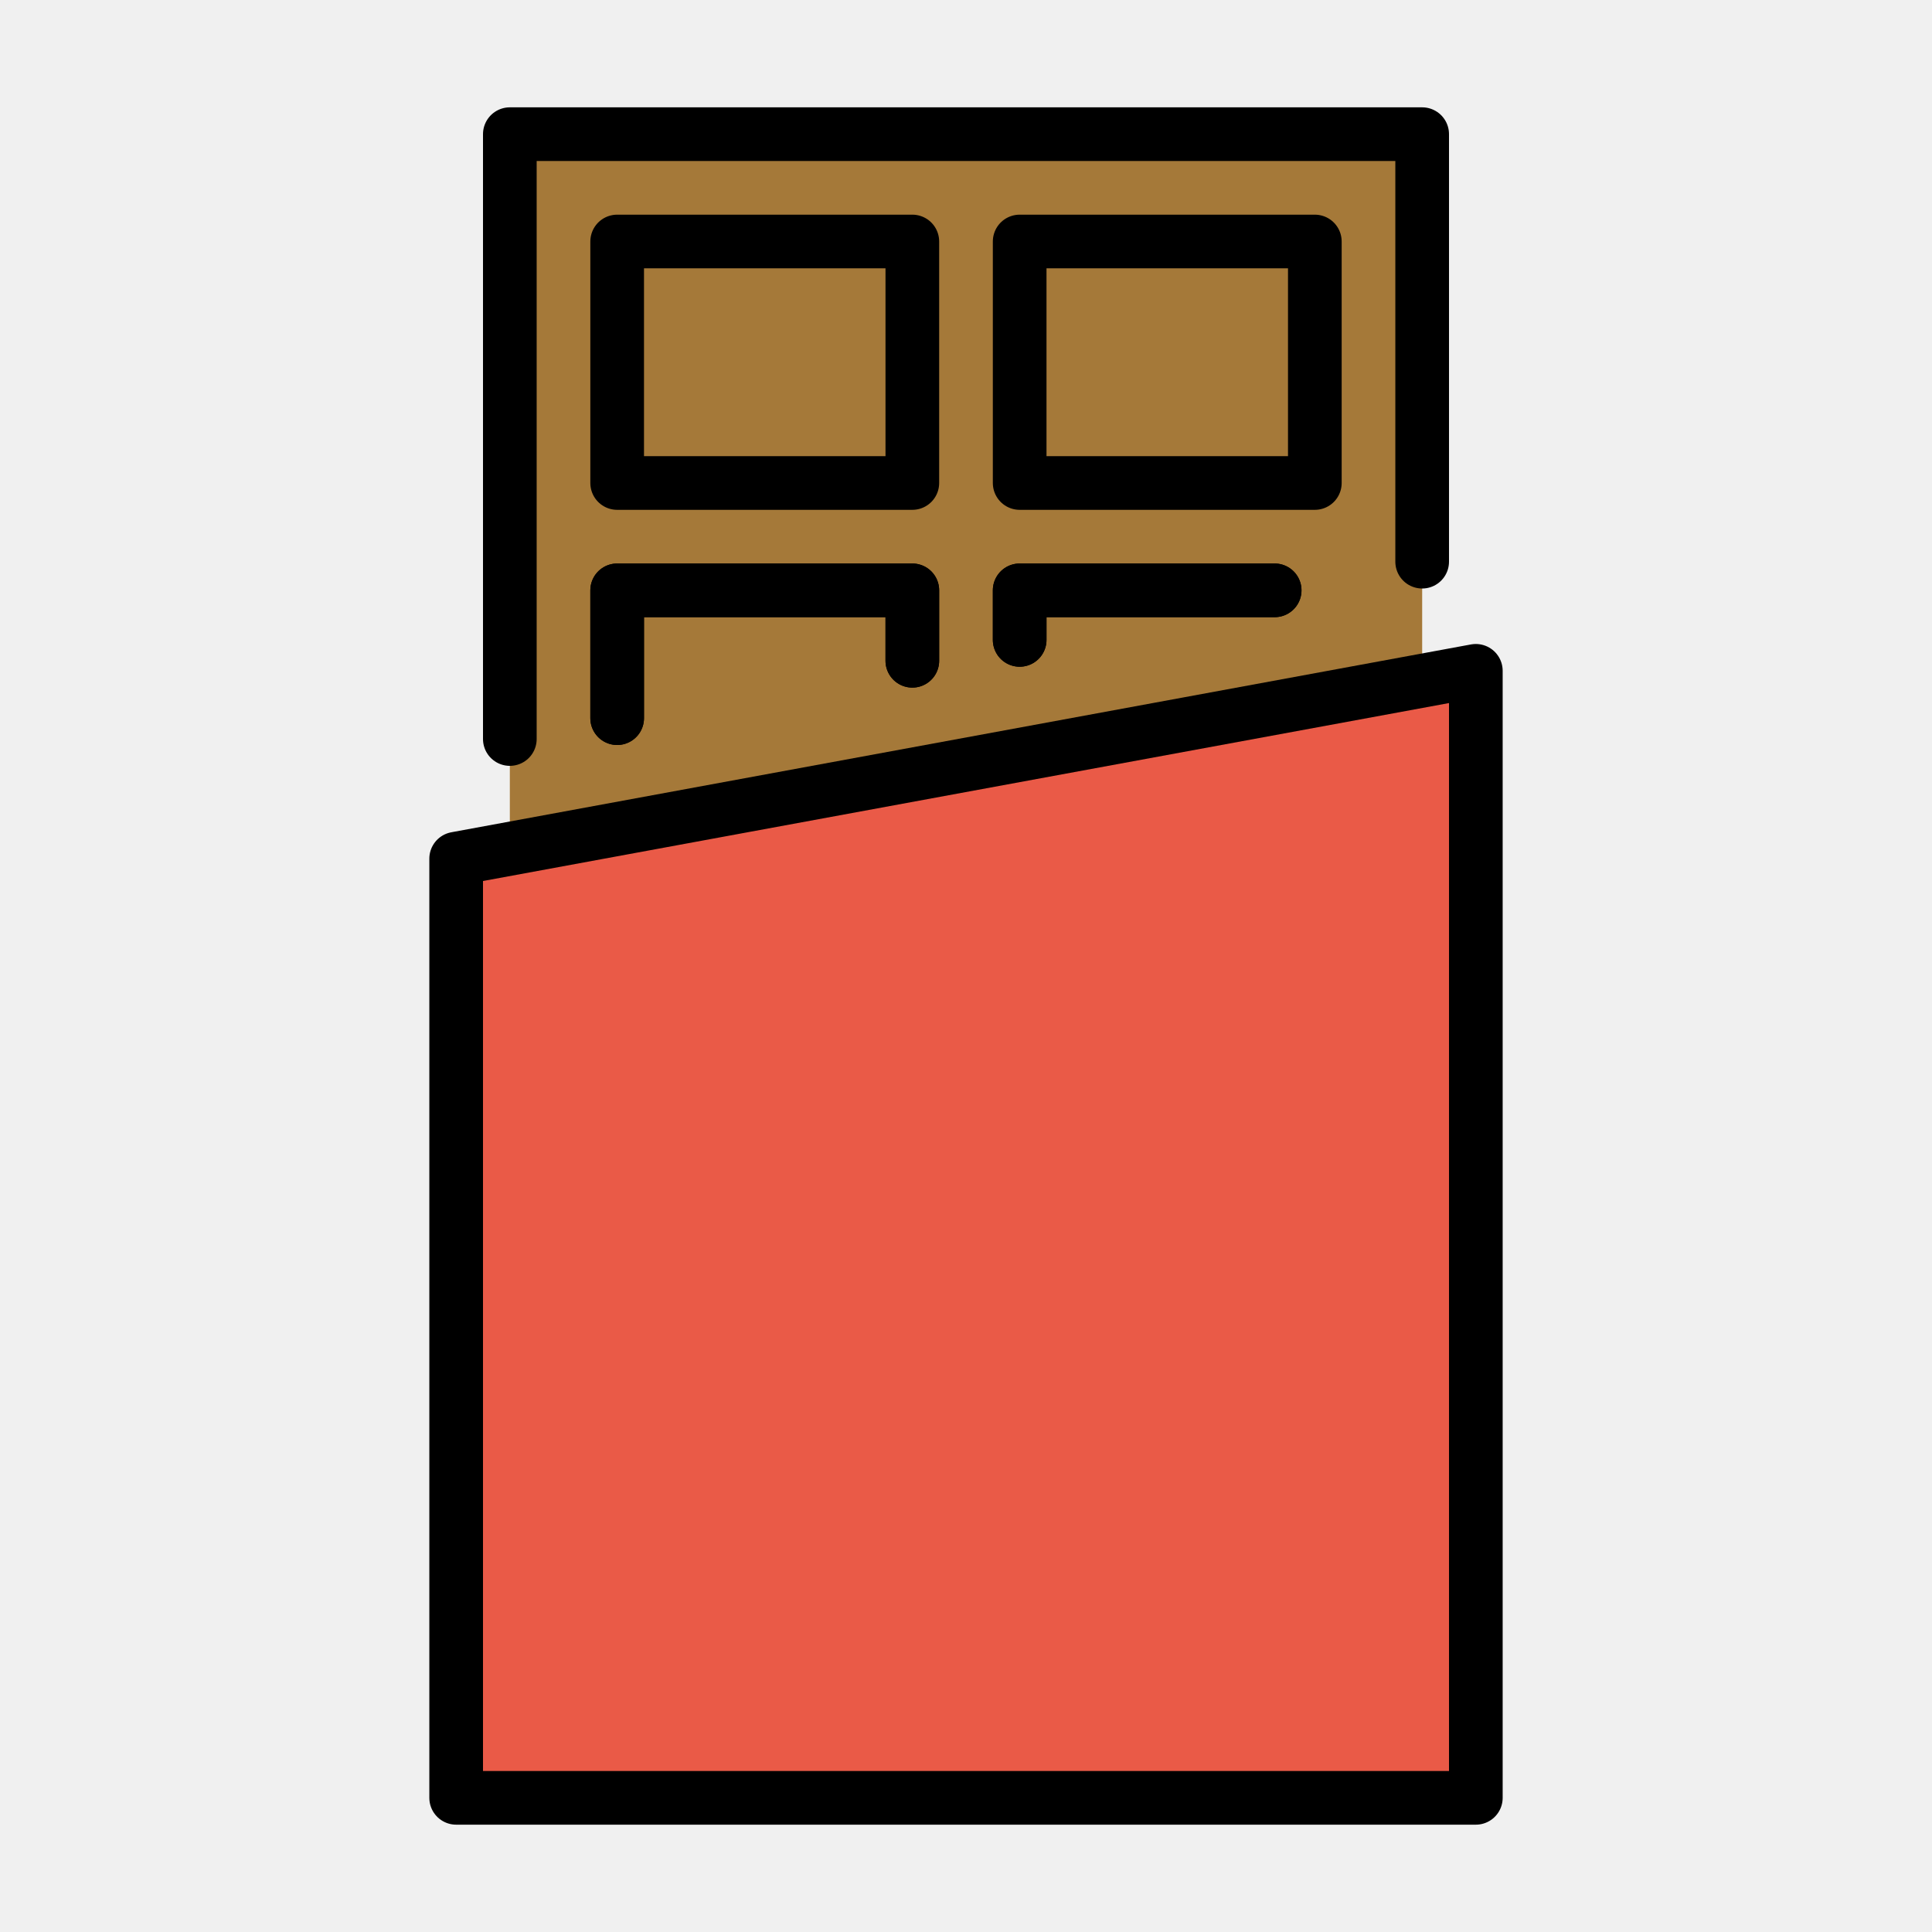
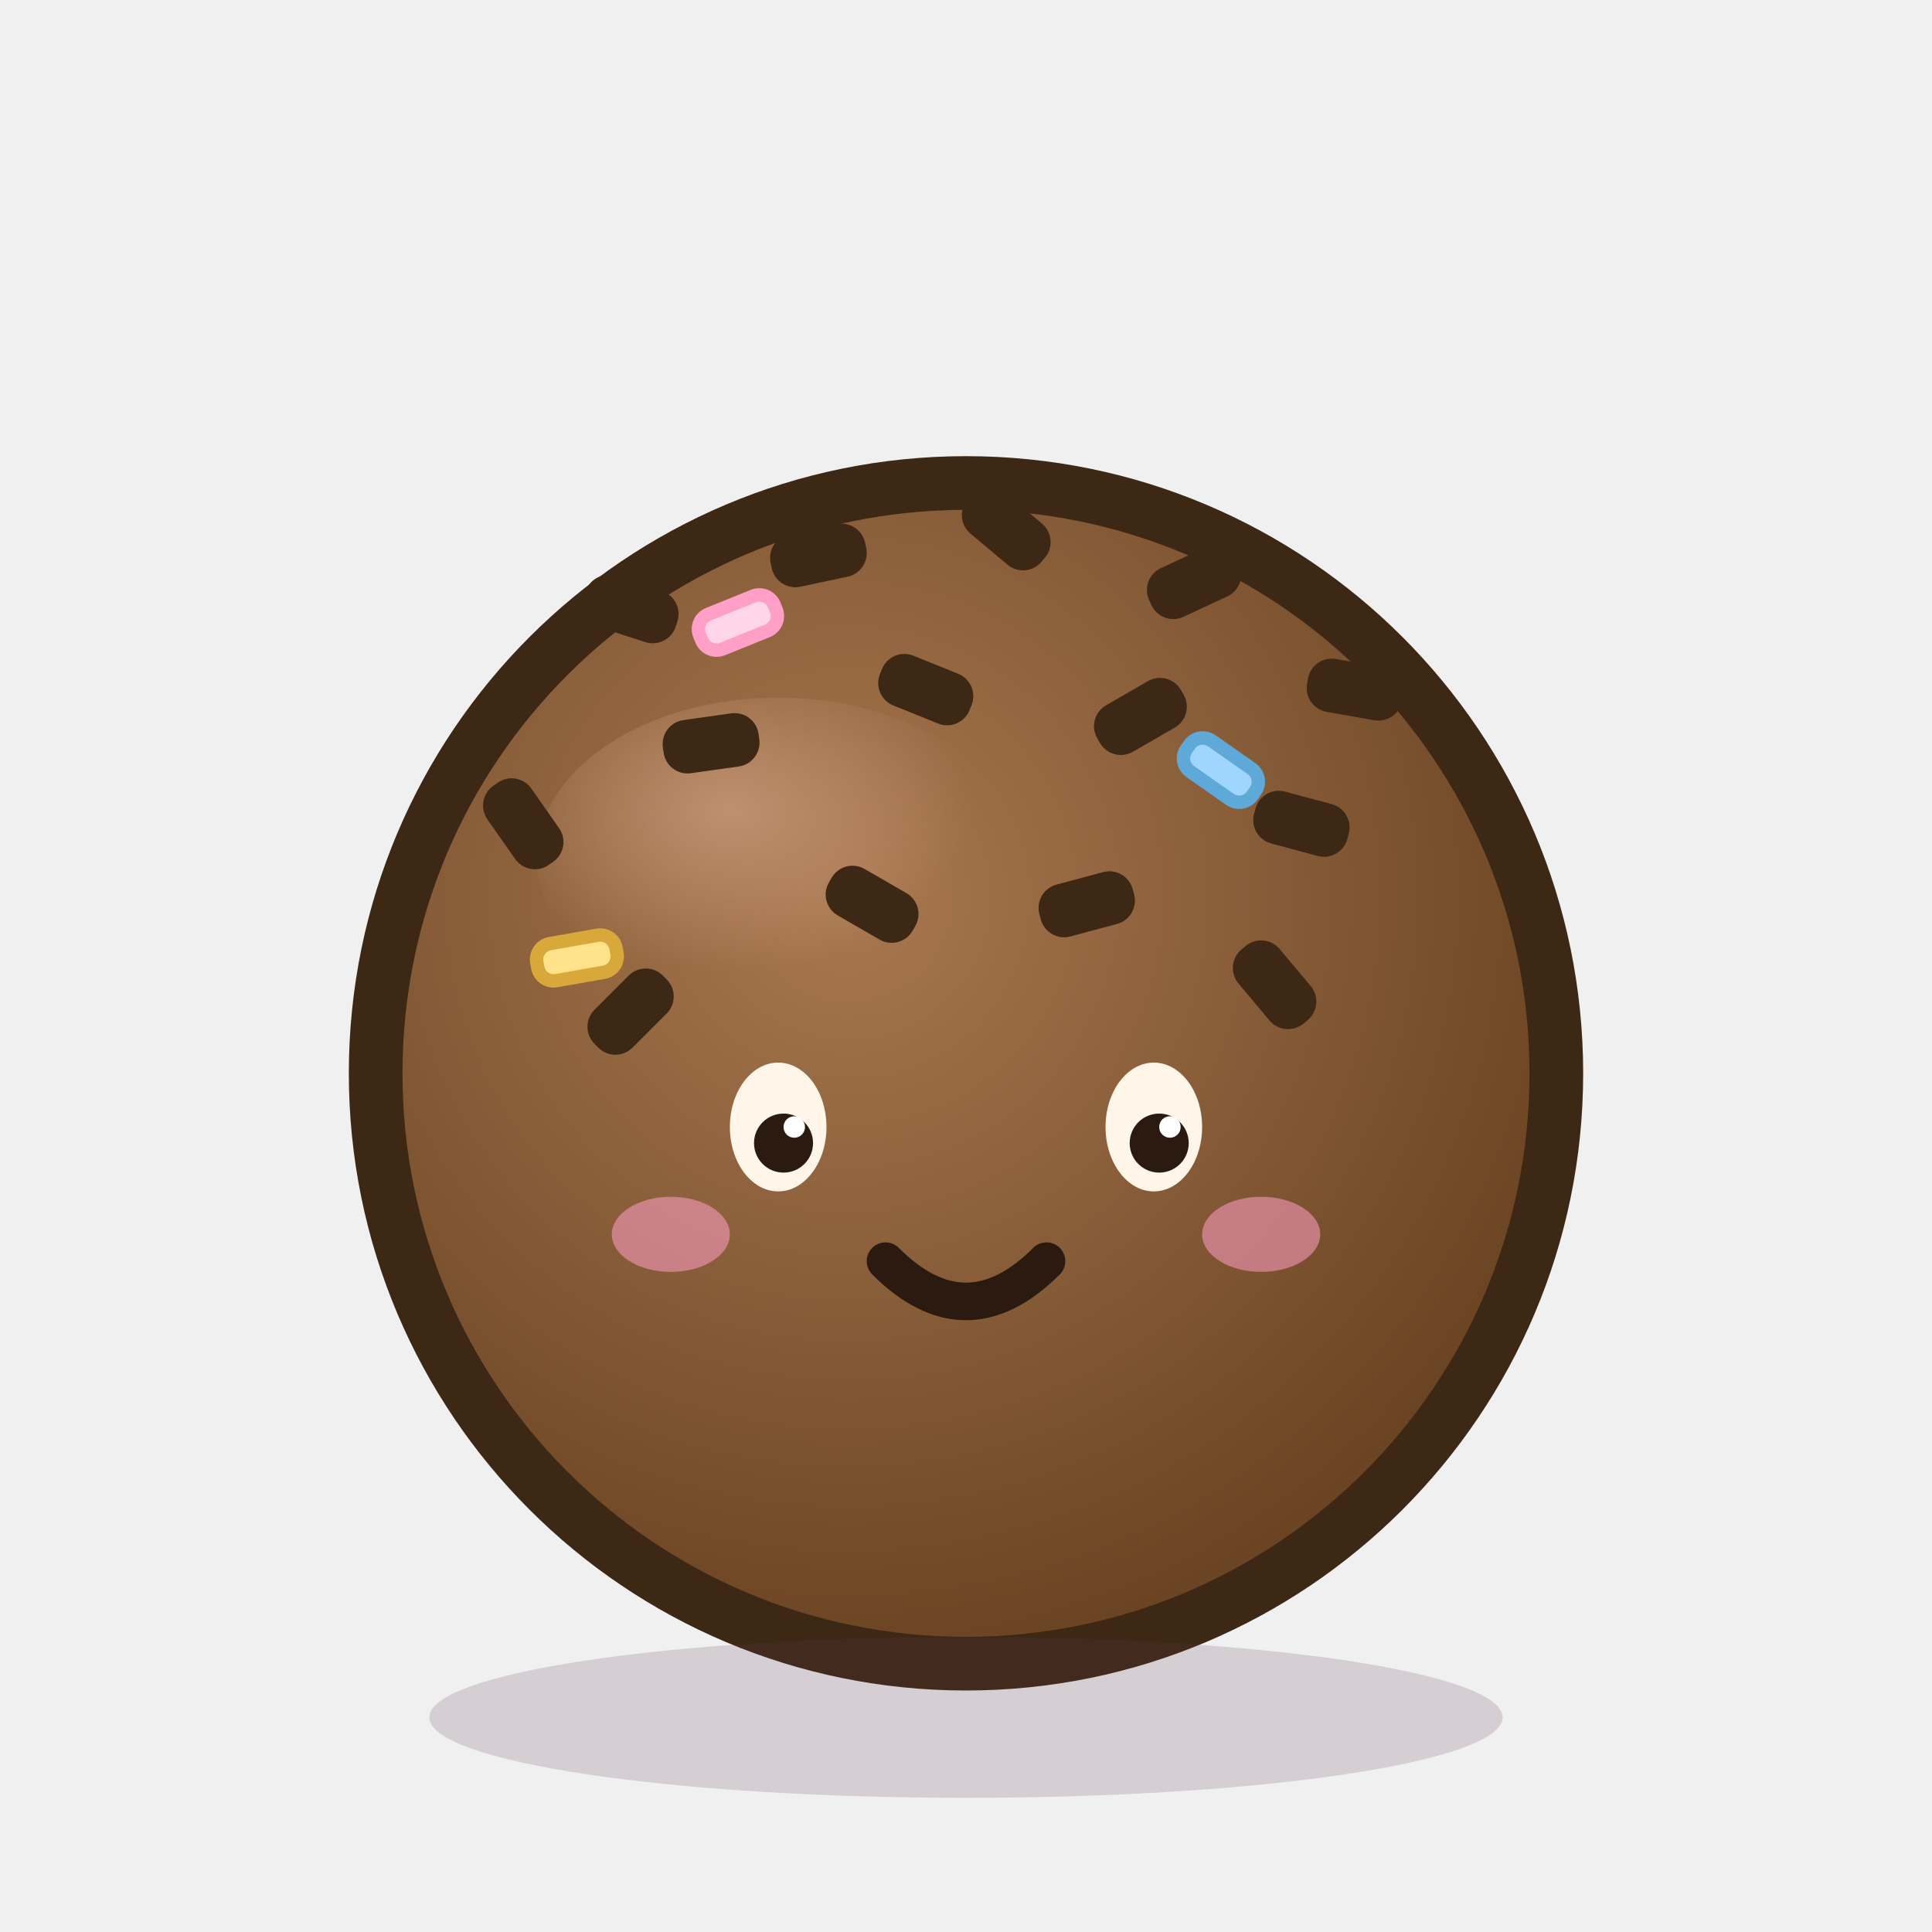
<svg xmlns="http://www.w3.org/2000/svg" viewBox="0 0 72 72" width="72" height="72">
-   <g id="color">
-     <polyline fill="#a57939" points="53 32.755 53 5.906 19 5.906 19 39.516" />
-     <polygon fill="#ea5a47" points="55 25 17 32 17 67 55 67 55 25" />
+   <defs>
+     <radialGradient id="brigBody" cx=".4" cy=".35" r=".65">
+       <stop offset="0" stop-color="#a87850" />
+       <stop offset="1" stop-color="#6b4423" />
+     </radialGradient>
+     <radialGradient id="brigHi" cx=".4" cy=".35" r=".5">
+       <stop offset="0" stop-color="#c89878" stop-opacity=".8" />
+       <stop offset="1" stop-color="#c89878" stop-opacity="0" />
+     </radialGradient>
+   </defs>
+   <circle cx="36" cy="40" r="22" fill="url(#brigBody)" stroke="#3d2715" stroke-width="2" />
+   <ellipse cx="29" cy="32" rx="9" ry="6" fill="url(#brigHi)" />
+   <g fill="#3d2715" stroke="#3d2715" stroke-width="0.6" stroke-linecap="round">
+     <rect x="22" y="22" width="3" height="1.4" rx="0.6" transform="rotate(18 23.5 22.7)" />
+     <rect x="29" y="20" width="3" height="1.4" rx="0.6" transform="rotate(-12 30.5 20.7)" />
+     <rect x="36" y="19" width="3" height="1.4" rx="0.6" transform="rotate(40 37.5 19.7)" />
+     <rect x="43" y="21" width="3" height="1.4" rx="0.6" transform="rotate(-25 44.5 21.7)" />
+     <rect x="49" y="25" width="3" height="1.4" rx="0.6" transform="rotate(10 50.5 25.7)" />
+     <rect x="18" y="30" width="3" height="1.4" rx="0.6" transform="rotate(55 19.5 30.7)" />
+     <rect x="25" y="27" width="3" height="1.4" rx="0.6" transform="rotate(-8 26.5 27.7)" />
+     <rect x="33" y="25" width="3" height="1.4" rx="0.6" transform="rotate(22 34.5 25.7)" />
+     <rect x="41" y="26" width="3" height="1.4" rx="0.6" transform="rotate(-30 42.5 26.7)" />
+     <rect x="47" y="30" width="3" height="1.4" rx="0.6" transform="rotate(15 48.5 30.7)" />
+     <rect x="22" y="37" width="3" height="1.4" rx="0.6" transform="rotate(-45 23.5 37.7)" />
+     <rect x="31" y="33" width="3" height="1.4" rx="0.6" transform="rotate(30 32.5 33.7)" />
+     <rect x="39" y="33" width="3" height="1.4" rx="0.6" transform="rotate(-15 40.5 33.7)" />
+     <rect x="46" y="36" width="3" height="1.4" rx="0.6" transform="rotate(50 47.5 36.7)" />
  </g>
-   <g id="line">
-     <rect x="38" y="9" width="11" height="9" fill="none" stroke="#000" stroke-linecap="round" stroke-linejoin="round" stroke-width="2" />
-     <rect x="23" y="9" width="11" height="9" fill="none" stroke="#000" stroke-linecap="round" stroke-linejoin="round" stroke-width="2" />
-     <polygon fill="none" stroke="#000" stroke-linecap="round" stroke-linejoin="round" stroke-width="2" points="55 25 17 32 17 67 55 67 55 25" />
-     <polyline fill="none" stroke="#000" stroke-linecap="round" stroke-linejoin="round" stroke-width="2" points="53 20.932 53 5 19 5 19 27.541" />
-     <polyline fill="none" stroke="#000" stroke-linecap="round" stroke-linejoin="round" stroke-width="2" points="38 23.847 38 22 47.503 22" />
-     <polyline fill="none" stroke="#000" stroke-linecap="round" stroke-linejoin="round" stroke-width="2" points="23 26.764 23 22 34 22 34 24.625" />
-     <polyline fill="none" stroke="#000" stroke-linecap="round" stroke-linejoin="round" stroke-width="2" points="47.503 22 38 22 38 23.847" />
-     <polyline fill="none" stroke="#000" stroke-linecap="round" stroke-linejoin="round" stroke-width="2" points="34 24.625 34 22 23 22 23 26.764" />
+   <g stroke-linecap="round">
+     <rect x="26" y="22.5" width="3" height="1.4" rx="0.6" fill="#ffd6e8" stroke="#ff9ec6" stroke-width="0.5" transform="rotate(-22 27.5 23.2)" />
+     <rect x="44" y="28" width="3" height="1.4" rx="0.6" fill="#9ed6ff" stroke="#5fa9d9" stroke-width="0.5" transform="rotate(35 45.5 28.7)" />
+     <rect x="20" y="35" width="3" height="1.4" rx="0.6" fill="#ffe28a" stroke="#d8a93a" stroke-width="0.5" transform="rotate(-10 21.5 35.7)" />
  </g>
+   <ellipse cx="29" cy="42" rx="1.8" ry="2.4" fill="#fff5e8" />
+   <ellipse cx="43" cy="42" rx="1.8" ry="2.4" fill="#fff5e8" />
+   <circle cx="29.2" cy="42.6" r="1.1" fill="#2a1a10" />
+   <circle cx="43.2" cy="42.6" r="1.1" fill="#2a1a10" />
+   <circle cx="29.6" cy="42" r="0.4" fill="#fff" />
+   <circle cx="43.6" cy="42" r="0.4" fill="#fff" />
+   <path d="M33 47 Q36 50 39 47" stroke="#2a1a10" stroke-width="1.4" fill="none" stroke-linecap="round" />
+   <ellipse cx="25" cy="46" rx="2.2" ry="1.4" fill="#ff9ec6" opacity=".55" />
+   <ellipse cx="47" cy="46" rx="2.2" ry="1.4" fill="#ff9ec6" opacity=".55" />
+   <ellipse cx="36" cy="64" rx="20" ry="3" fill="#5a3550" opacity=".18" />
</svg>
